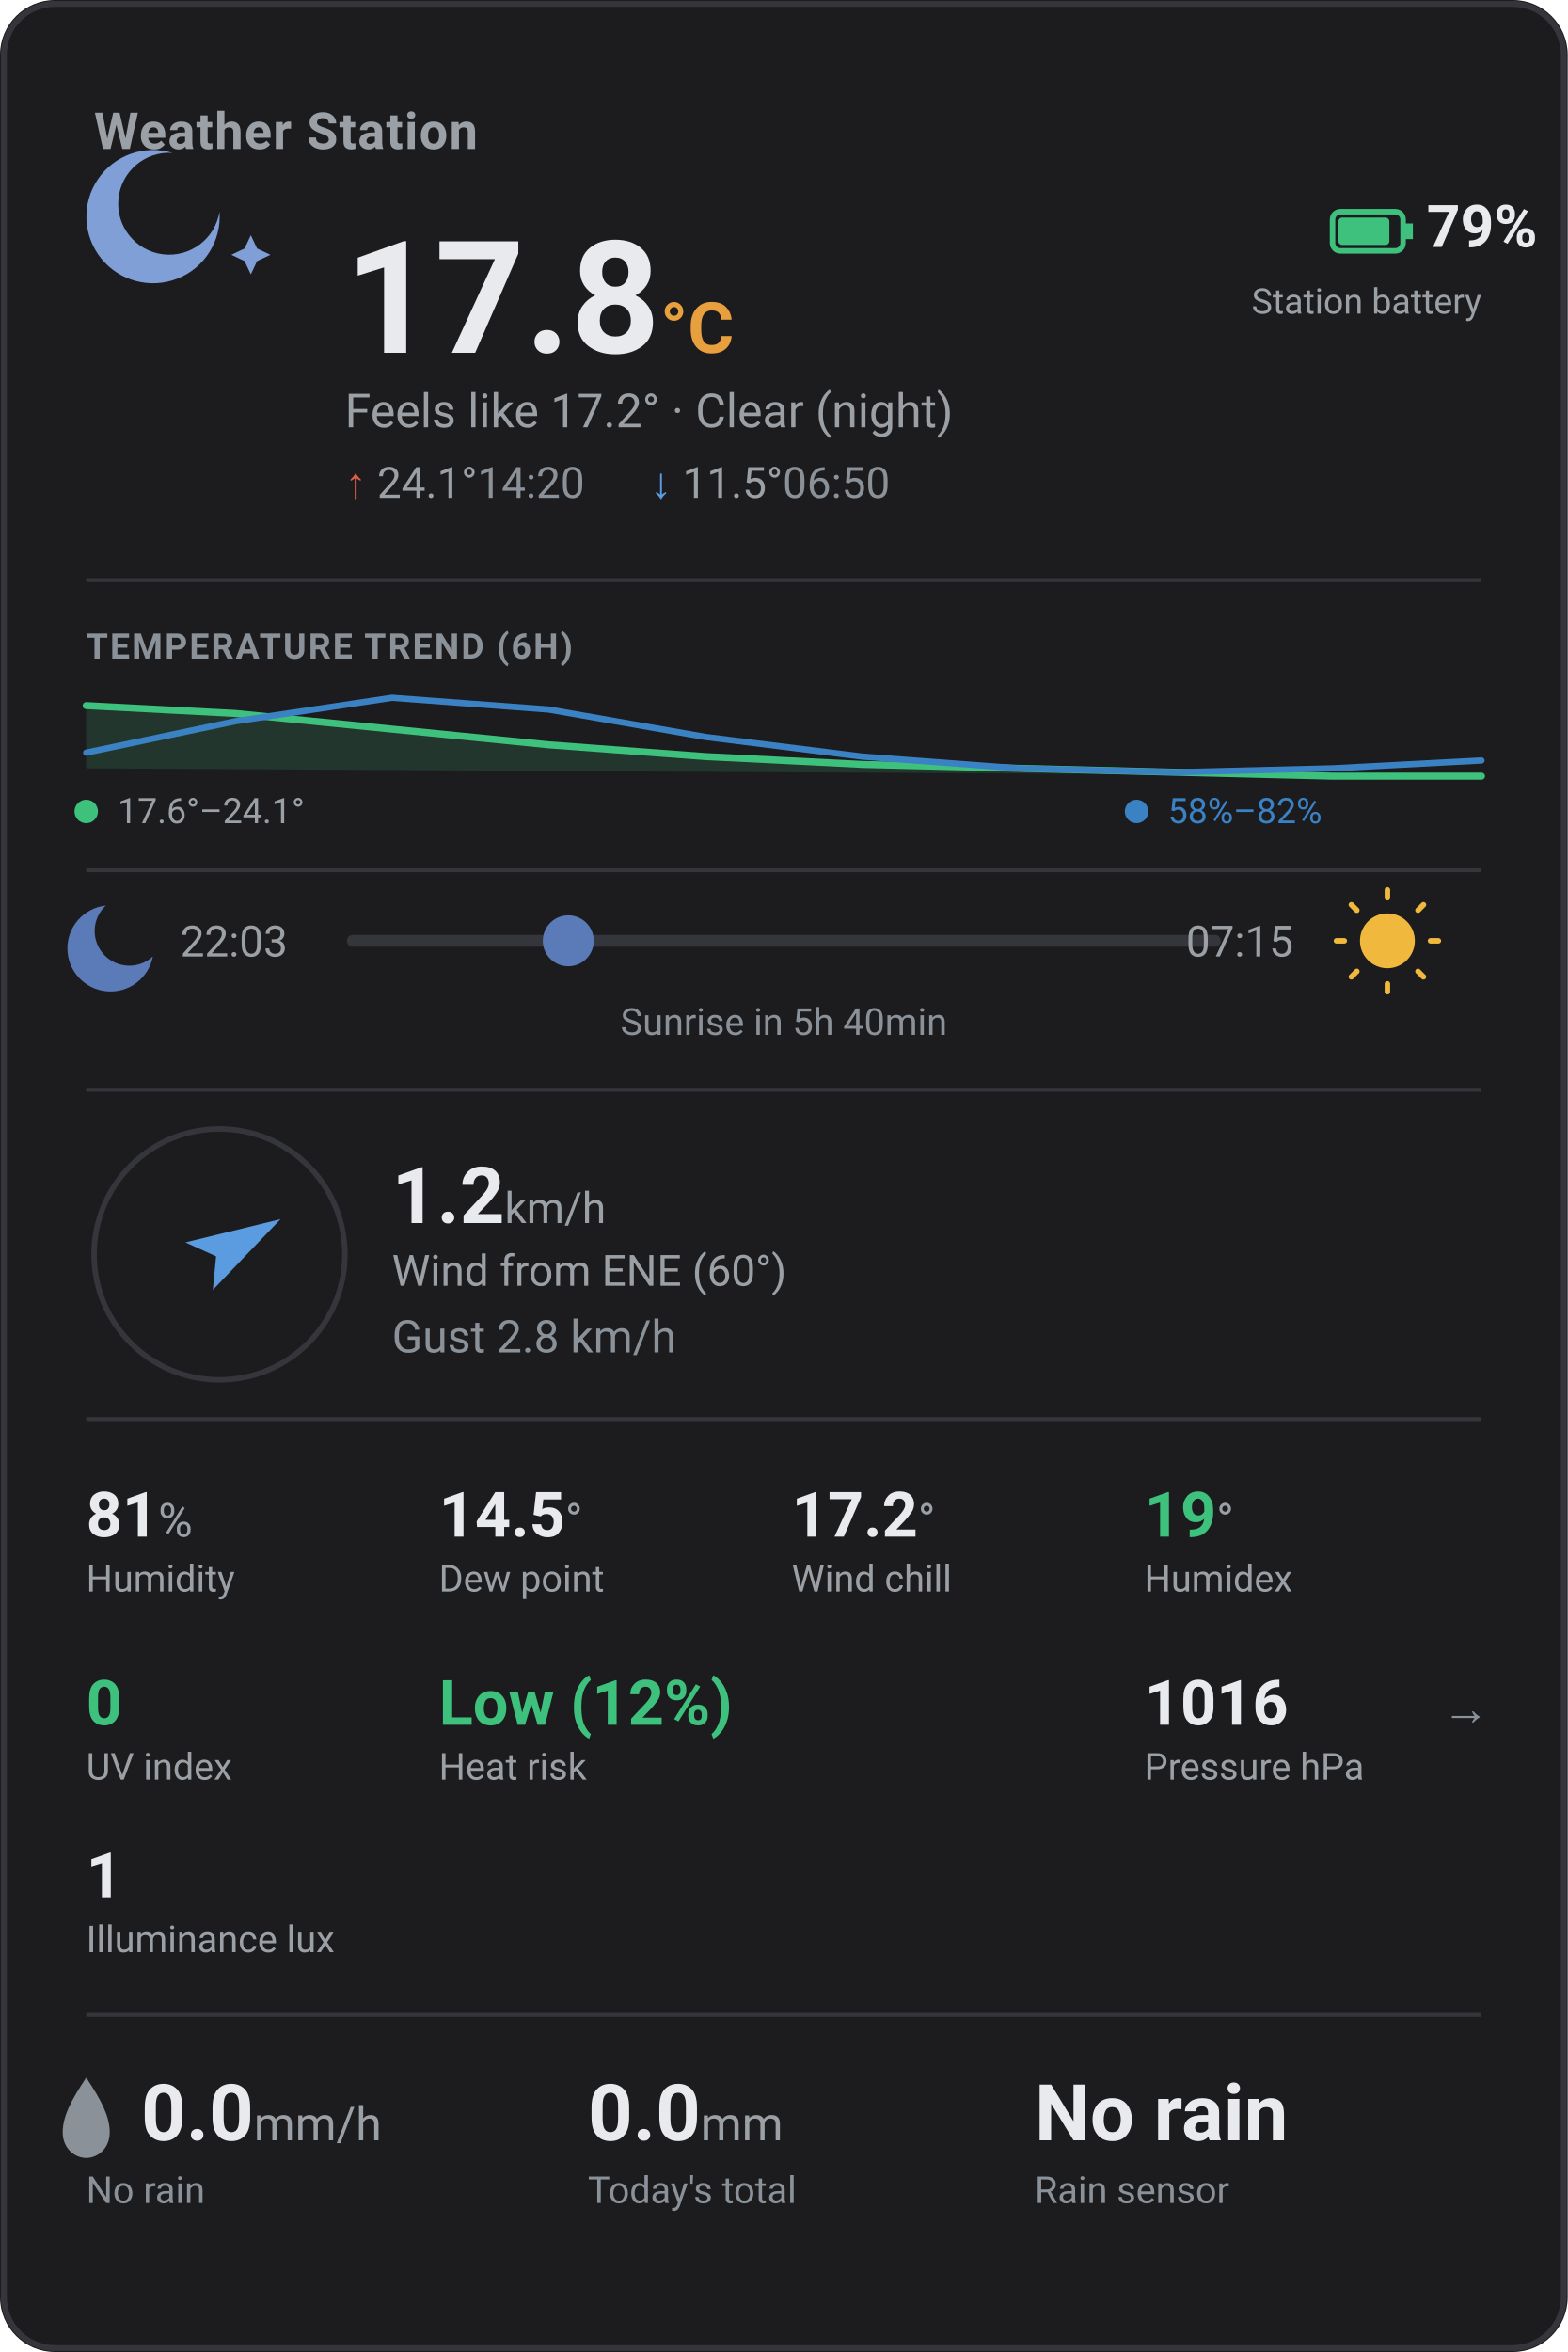
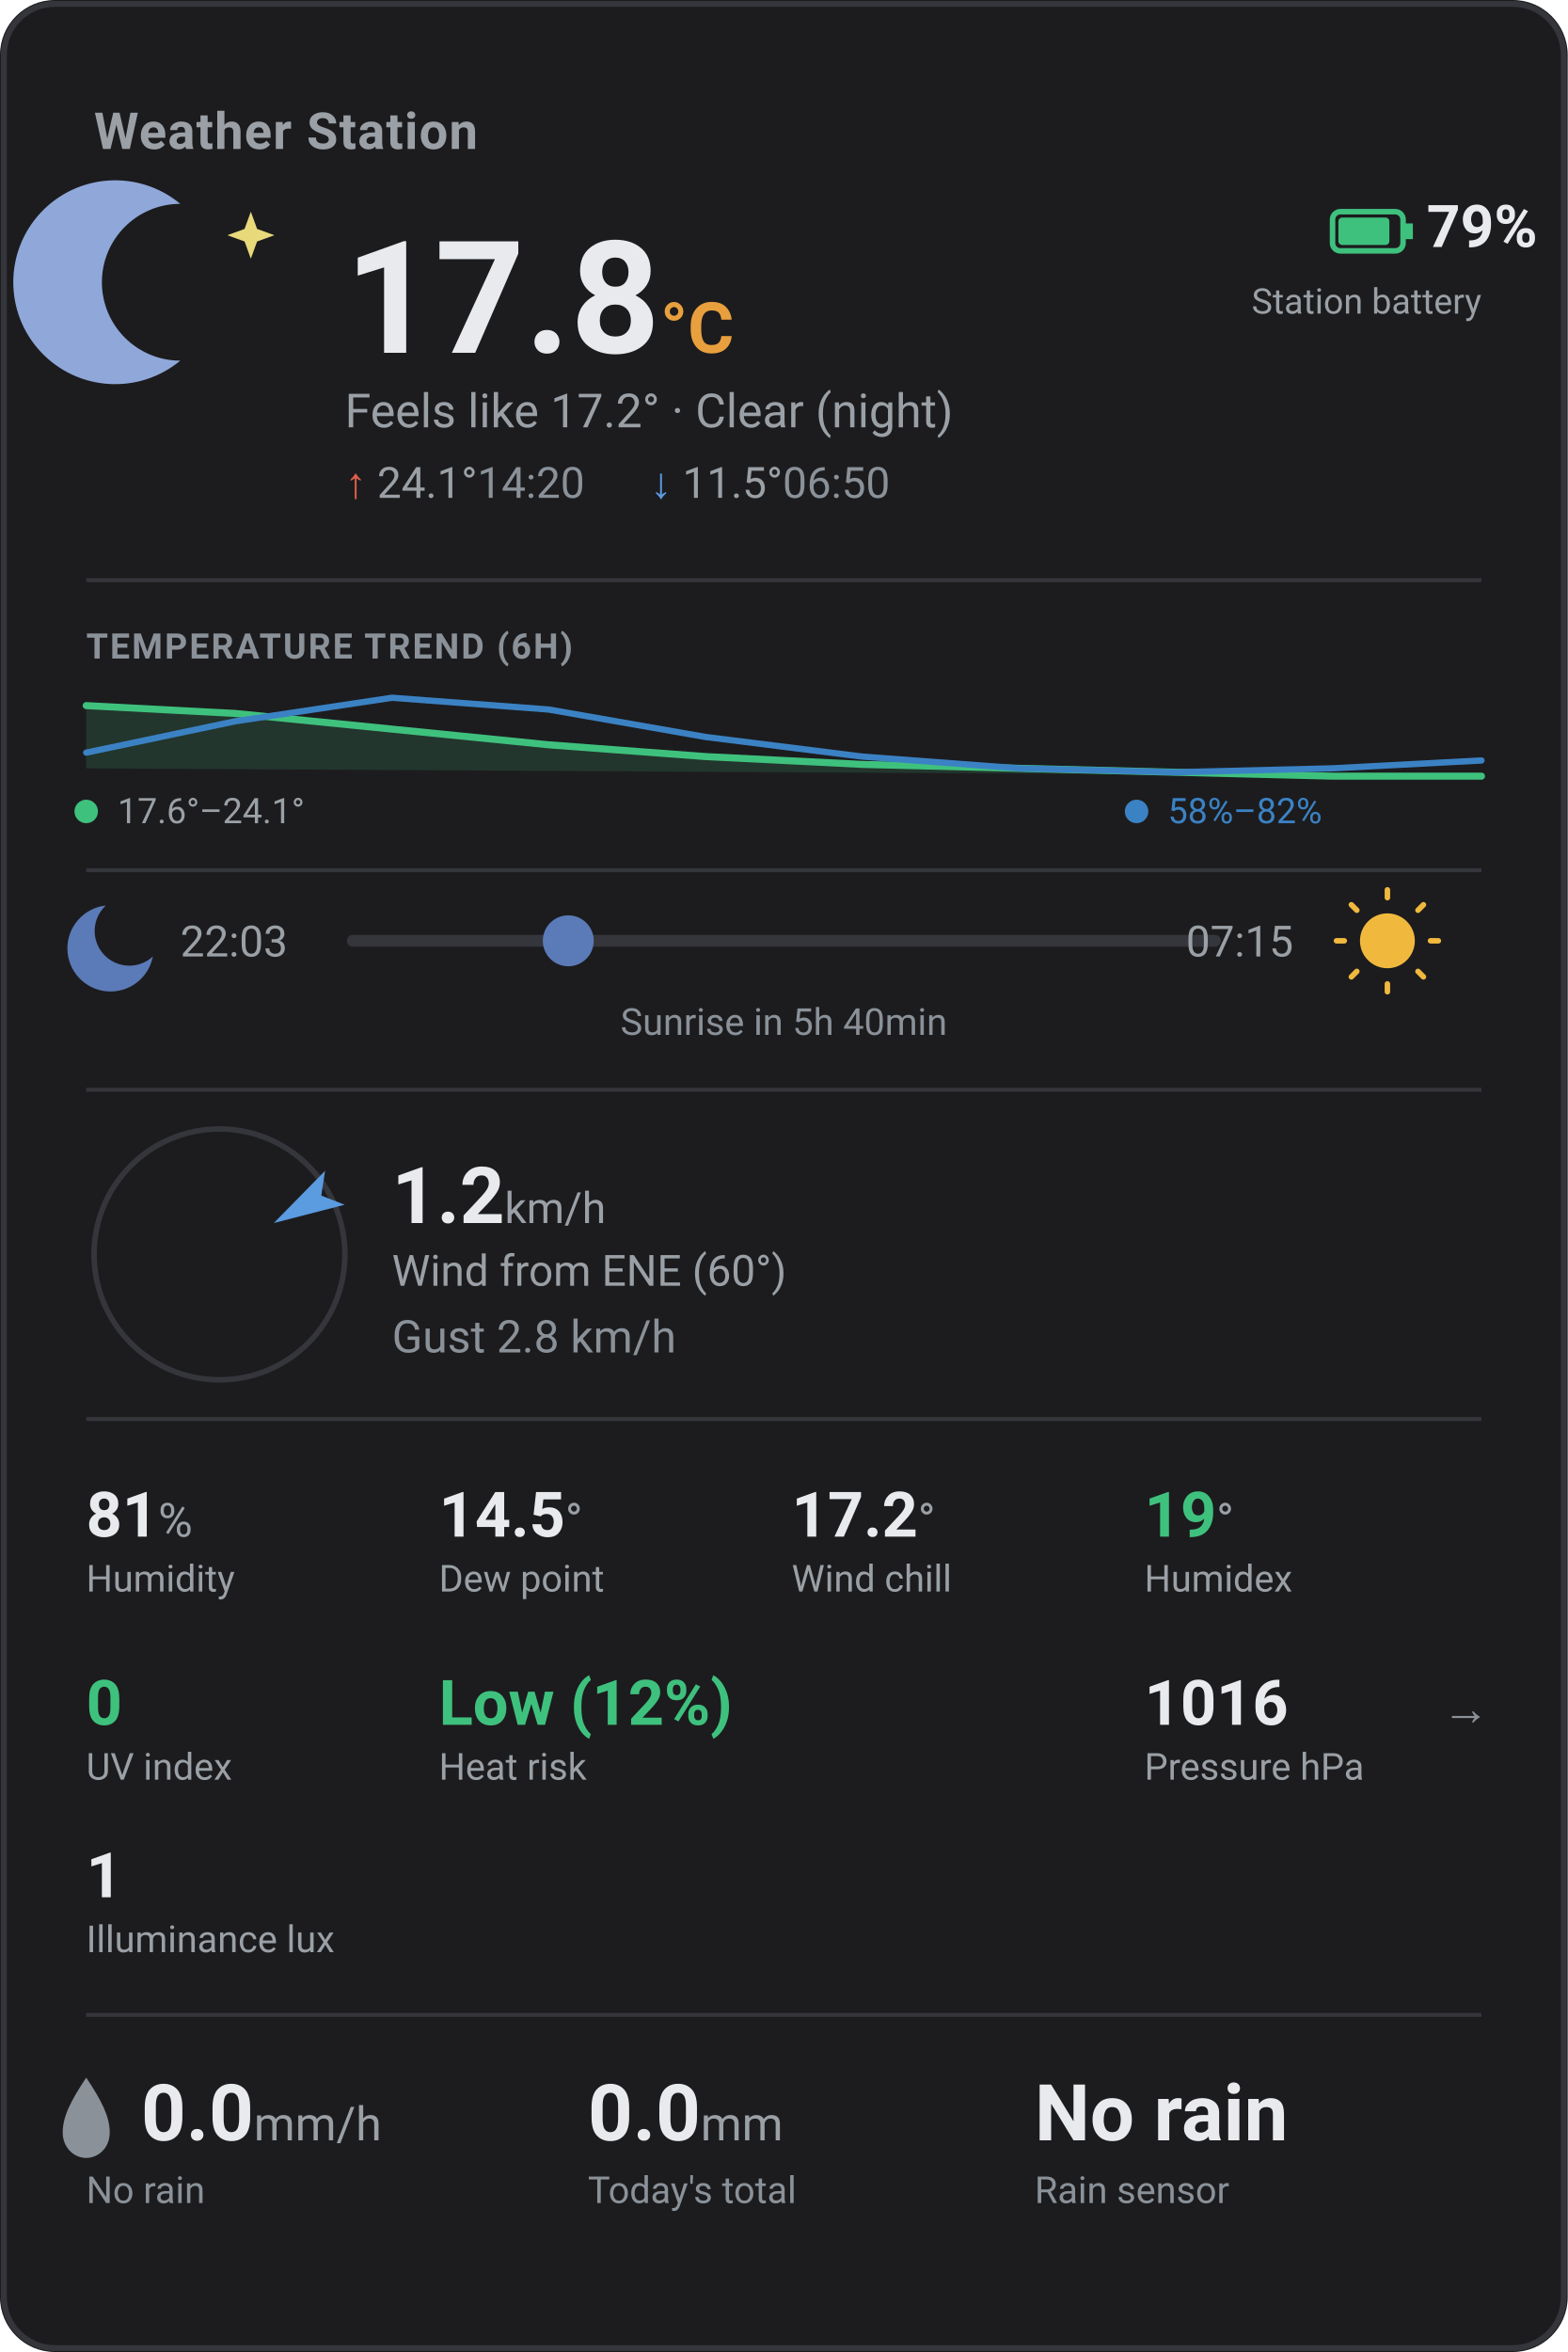
<svg xmlns="http://www.w3.org/2000/svg" width="320" height="480" viewBox="0 0 400 600" font-family="-apple-system, 'Segoe UI', Roboto, Arial, sans-serif">
  <rect x="0" y="0" width="400" height="600" rx="14" fill="#1c1c1e" />
  <rect x="1" y="1" width="398" height="598" rx="13" fill="none" stroke="#35363b" stroke-width="1.5" />
  <text x="24" y="38" font-size="13" font-weight="600" fill="#9aa0a6" letter-spacing="0.3">Weather Station</text>
  <g transform="translate(24,50)">
-     <path d="M32,4 A17,17 0 1 1 20,-11 A13,13 0 1 0 32,4 Z" fill="#7f9fd6" />
-     <path d="M40,10 l1.6,3.4 L45,15 l-3.4,1.6 L40,20 l-1.6,-3.4 L35,15 l3.4,-1.6 Z" fill="#7f9fd6" />
+     <path d="M22,2 A20,20 0 1,0 22,42 A26,26 0 1,1 22,2 Z" fill="#8fa8d9" />
+     <path d="M40,4 L41.6,8.4 L46,10 L41.6,11.6 L40,16 L38.4,11.6 L34,10 L38.4,8.4 Z" fill="#e8d97a" />
  </g>
  <text x="88" y="90" font-size="40" font-weight="600" fill="#e8eaed">17.8<tspan font-size="18" fill="#e8a03e">°C</tspan>
  </text>
  <text x="88" y="109" font-size="12" fill="#9aa0a6">Feels like 17.2° · Clear (night)</text>
  <text x="88" y="127" font-size="11" fill="#9aa0a6">
    <tspan fill="#e0604a" font-weight="700">↑</tspan> 24.1°<tspan fill="#8a9199"> 14:20</tspan>
    <tspan dx="14" fill="#5b9be0" font-weight="700">↓</tspan> 11.5°<tspan fill="#8a9199"> 06:50</tspan>
  </text>
  <g transform="translate(340,54)">
    <rect x="0" y="0" width="18" height="10" rx="2" fill="none" stroke="#3fc17e" stroke-width="1.4" />
    <rect x="18" y="3" width="2.5" height="4" fill="#3fc17e" />
    <rect x="1.5" y="1.5" width="13" height="7" rx="1" fill="#3fc17e" />
    <text x="24" y="9" font-size="15" font-weight="600" fill="#e8eaed">79%</text>
  </g>
  <text x="378" y="80" font-size="9" fill="#9aa0a6" text-anchor="end">Station battery</text>
  <line x1="22" y1="148" x2="378" y2="148" stroke="#35363b" stroke-width="1" />
  <text x="22" y="168" font-size="9" font-weight="600" fill="#8a9199" letter-spacing="0.5">TEMPERATURE TREND (6H)</text>
  <polygon points="22,196 22,180 60,182 100,186 140,190 180,193 220,195 260,196 300,197 340,198 378,198 378,198" fill="#3fc17e" opacity="0.16" />
  <polyline points="22,180 60,182 100,186 140,190 180,193 220,195 260,196 300,197 340,198 378,198" fill="none" stroke="#3fc17e" stroke-width="1.8" stroke-linejoin="round" stroke-linecap="round" />
  <polyline points="22,192 60,184 100,178 140,181 180,188 220,193 260,196 300,197 340,196 378,194" fill="none" stroke="#3b82c4" stroke-width="1.6" stroke-linejoin="round" stroke-linecap="round" />
  <circle cx="22" cy="207" r="3" fill="#3fc17e" />
  <text x="30" y="210" font-size="9" fill="#9aa0a6">17.6°–24.1°</text>
  <circle cx="290" cy="207" r="3" fill="#3b82c4" />
  <text x="298" y="210" font-size="9" fill="#3b82c4">58%–82%</text>
  <line x1="22" y1="222" x2="378" y2="222" stroke="#35363b" stroke-width="1" />
  <g transform="translate(0,240)">
    <g transform="translate(30,0)">
      <path d="M9,4 A11,11 0 1 1 -3,-9 A8.5,8.5 0 1 0 9,4 Z" fill="#5b7ab8" />
    </g>
    <text x="46" y="4" font-size="11" fill="#9aa0a6">22:03</text>
    <line x1="90" y1="0" x2="310" y2="0" stroke="#35363b" stroke-width="3" stroke-linecap="round" />
    <line x1="90" y1="0" x2="145" y2="0" stroke="url(#sunGradDark)" stroke-width="3" stroke-linecap="round" />
    <circle cx="145" cy="0" r="6.5" fill="#5b7ab8" />
    <text x="330" y="4" font-size="11" fill="#9aa0a6" text-anchor="end">07:15</text>
    <g transform="translate(354,0)">
      <circle cx="0" cy="0" r="7" fill="#f0b93e" />
      <path d="M0,-11 L0,-13 M0,11 L0,13 M-11,0 L-13,0 M11,0 L13,0 M-7.8,-7.8 L-9.2,-9.2 M7.8,7.8 L9.2,9.2 M-7.8,7.8 L-9.2,9.2 M7.8,-7.8 L9.2,-9.2" stroke="#f0b93e" stroke-width="1.4" stroke-linecap="round" />
    </g>
  </g>
  <defs>
    <linearGradient id="sunGradDark" x1="0" y1="0" x2="1" y2="0">
      <stop offset="0%" stop-color="#2c3e63" />
      <stop offset="100%" stop-color="#5a7ab8" />
    </linearGradient>
  </defs>
  <text x="200" y="264" font-size="9.5" fill="#8a9199" text-anchor="middle">Sunrise in 5h 40min</text>
  <line x1="22" y1="278" x2="378" y2="278" stroke="#35363b" stroke-width="1" />
  <g transform="translate(56,320)">
    <circle cx="0" cy="0" r="32" fill="none" stroke="#35363b" stroke-width="1.4" />
-     <g transform="rotate(60)">
-       <path d="M0,-18 L7,6 L0,1 L-7,6 Z" fill="#5b9be0" />
+     <g transform="rotate(60) translate(0,-29) rotate(180)">
+       <path d="M0,-13 L5,5 L0,1 L-5,5 Z" fill="#5b9be0" />
    </g>
  </g>
  <text x="100" y="312" font-size="20" font-weight="600" fill="#e8eaed">1.2<tspan font-size="11" fill="#9aa0a6" font-weight="400"> km/h</tspan>
  </text>
  <text x="100" y="328" font-size="11" fill="#9aa0a6">Wind from ENE (60°)</text>
  <text x="100" y="345" font-size="11.5" fill="#8a9199">Gust 2.8 km/h</text>
  <line x1="22" y1="362" x2="378" y2="362" stroke="#35363b" stroke-width="1" />
  <g font-size="16" font-weight="600" fill="#e8eaed">
    <text x="22" y="392">81<tspan font-size="12" fill="#9aa0a6" font-weight="400">%</tspan>
    </text>
    <text x="112" y="392">14.5<tspan font-size="12" fill="#9aa0a6" font-weight="400">°</tspan>
    </text>
    <text x="202" y="392">17.2<tspan font-size="12" fill="#9aa0a6" font-weight="400">°</tspan>
    </text>
    <text x="292" y="392" fill="#3fc17e">19<tspan font-size="12" fill="#9aa0a6" font-weight="400">°</tspan>
    </text>
  </g>
  <g font-size="9.5" fill="#9aa0a6">
    <text x="22" y="406">Humidity</text>
    <text x="112" y="406">Dew point</text>
    <text x="202" y="406">Wind chill</text>
    <text x="292" y="406">Humidex</text>
  </g>
  <g font-size="16" font-weight="600">
    <text x="22" y="440" fill="#3fc17e">0</text>
    <text x="112" y="440" fill="#3fc17e">Low (12%)</text>
    <text x="292" y="440" fill="#e8eaed">1016</text>
  </g>
  <text x="368" y="440" font-size="12" fill="#8a9199">→</text>
  <text x="22" y="454" font-size="9.5" fill="#9aa0a6">UV index</text>
  <text x="112" y="454" font-size="9.5" fill="#9aa0a6">Heat risk</text>
  <text x="292" y="454" font-size="9.5" fill="#9aa0a6">Pressure hPa</text>
  <text x="22" y="484" font-size="16" font-weight="600" fill="#e8eaed">1</text>
  <text x="22" y="498" font-size="9.5" fill="#9aa0a6">Illuminance lux</text>
  <line x1="22" y1="514" x2="378" y2="514" stroke="#35363b" stroke-width="1" />
  <g transform="translate(22,540)">
    <path d="M0,-10 C4,-4 6,0 6,4 C6,8 3,10.5 0,10.5 C-3,10.5 -6,8 -6,4 C-6,0 -4,-4 0,-10 Z" fill="#8a9199" />
  </g>
  <text x="36" y="546" font-size="20" font-weight="600" fill="#e8eaed">0.0<tspan font-size="12" fill="#9aa0a6" font-weight="400"> mm/h</tspan>
  </text>
  <text x="22" y="562" font-size="9.5" fill="#8a9199">No rain</text>
  <text x="150" y="546" font-size="20" font-weight="600" fill="#e8eaed">0.0<tspan font-size="12" fill="#9aa0a6" font-weight="400"> mm</tspan>
  </text>
  <text x="150" y="562" font-size="9.5" fill="#8a9199">Today's total</text>
  <text x="264" y="546" font-size="20" font-weight="600" fill="#e8eaed">No rain</text>
  <text x="264" y="562" font-size="9.5" fill="#8a9199">Rain sensor</text>
</svg>
